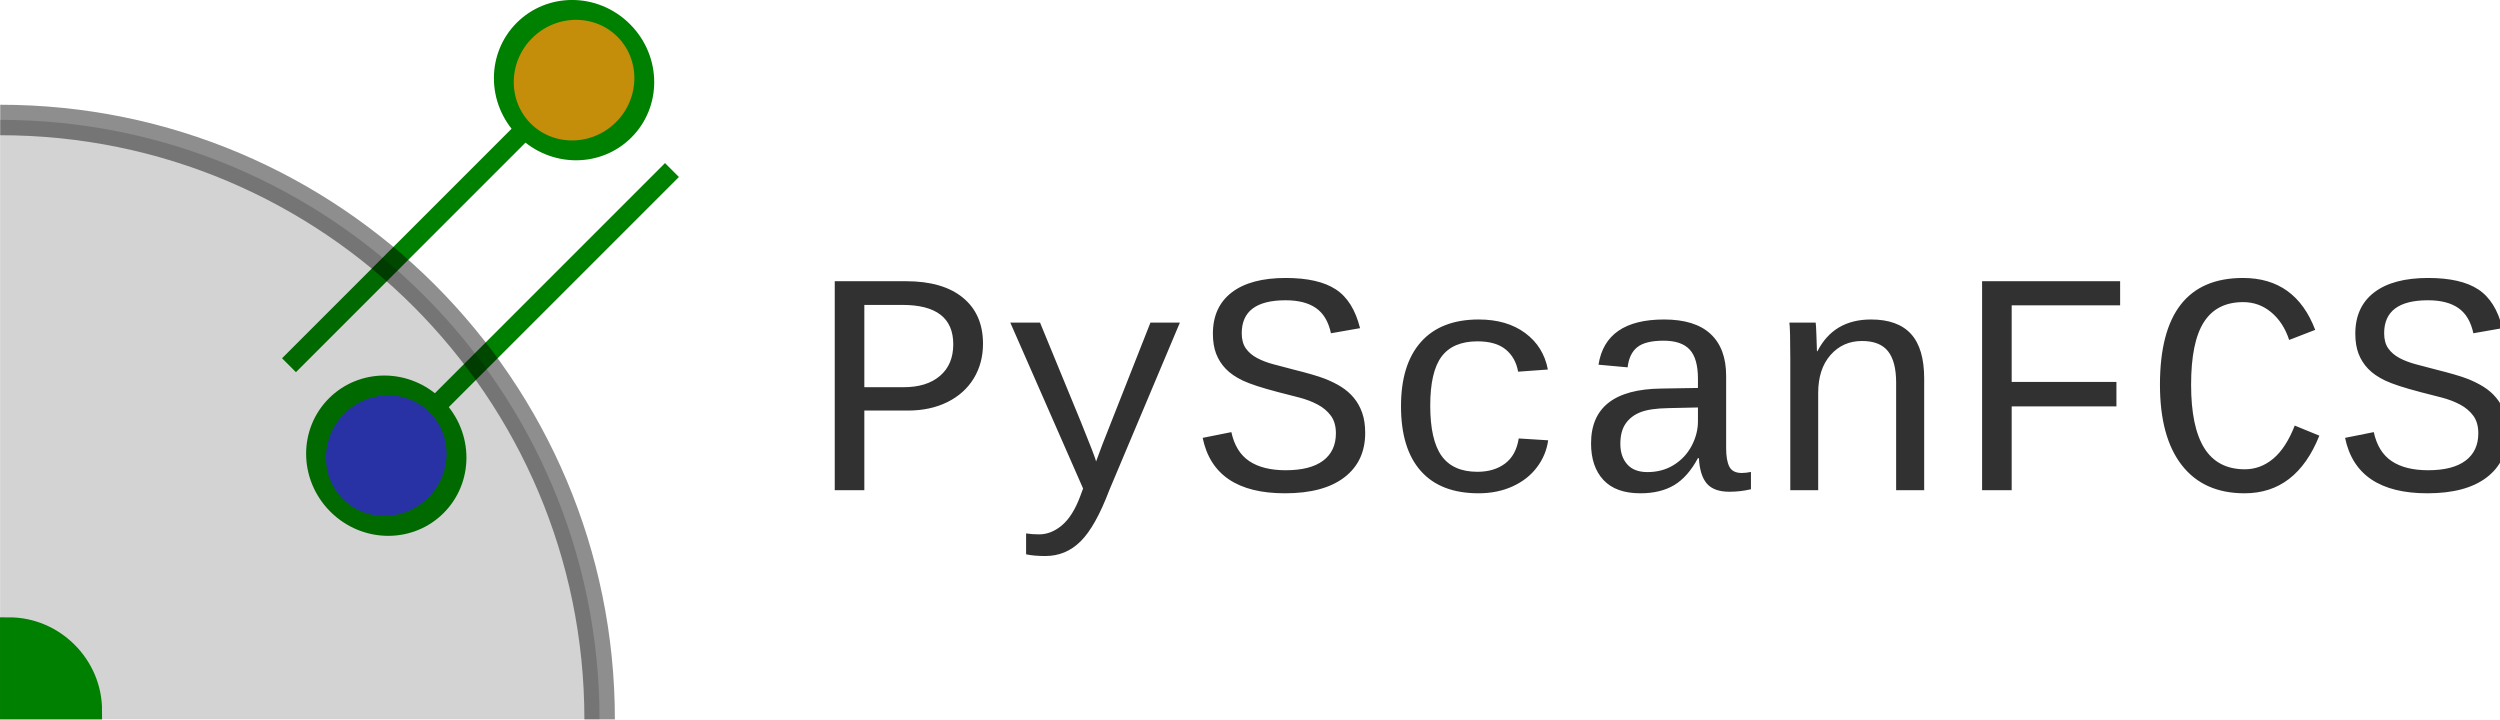
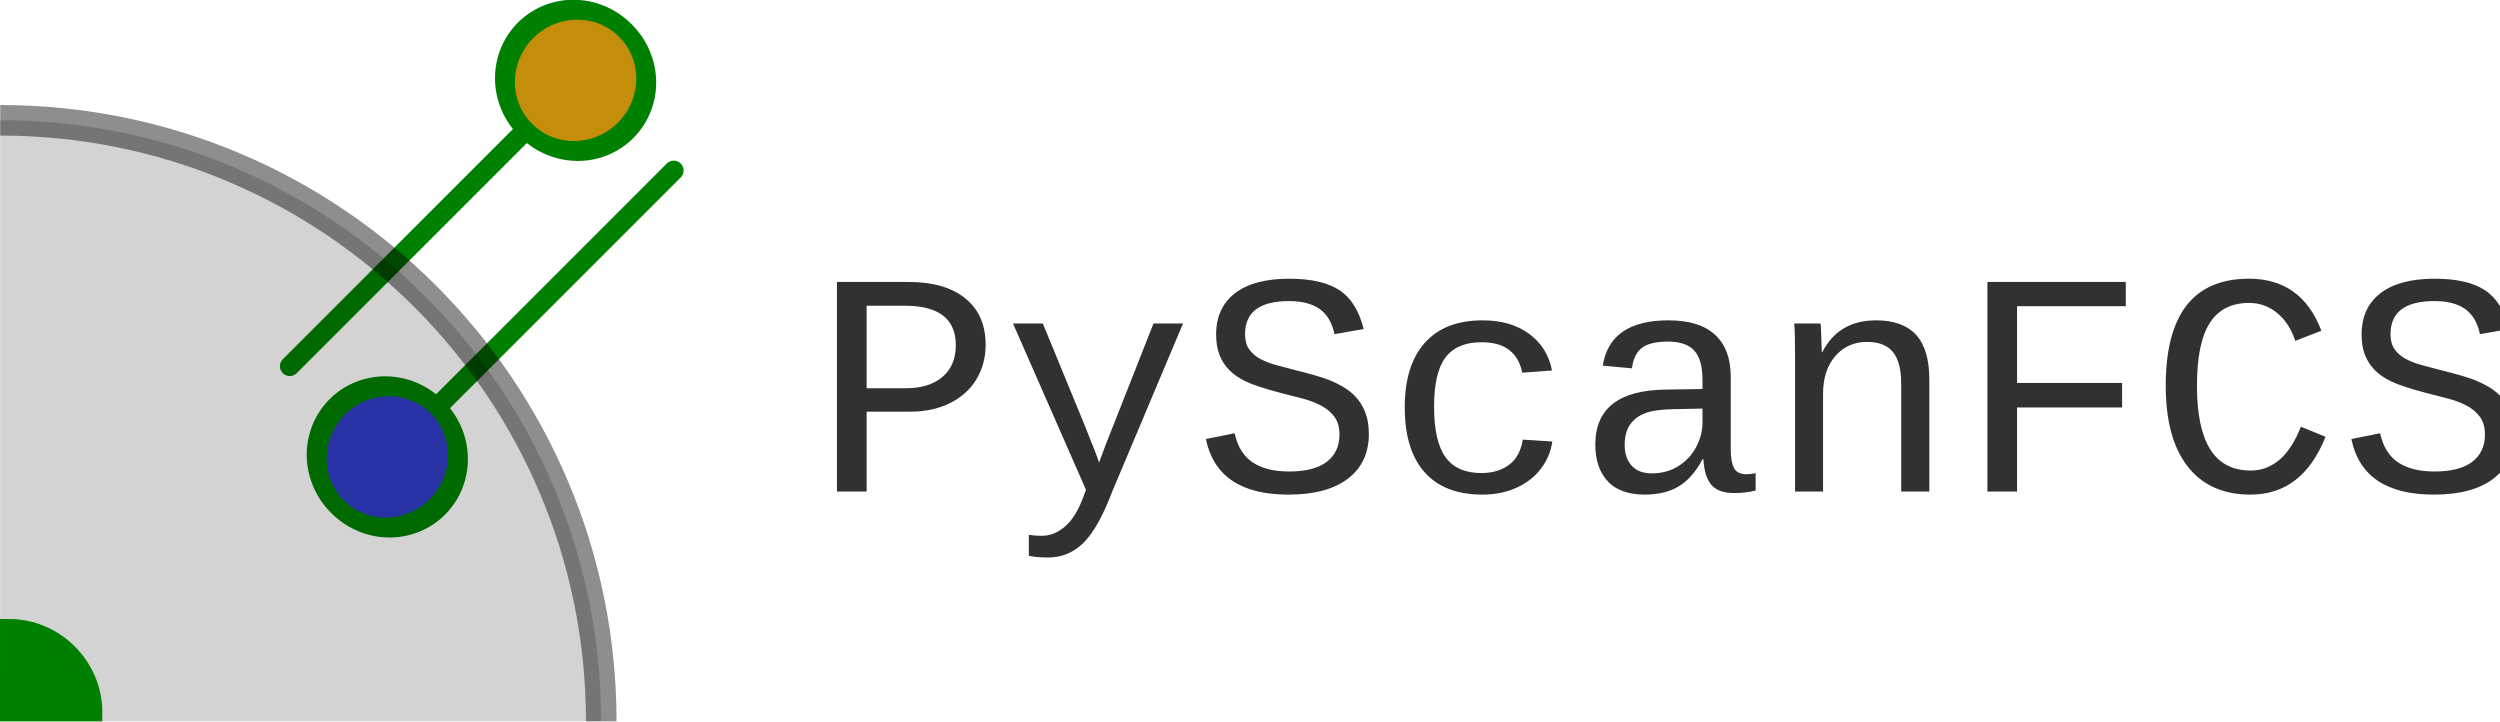
- <svg xmlns="http://www.w3.org/2000/svg" width="782.773" height="225.26" id="svg2" version="1.1">
+ <svg xmlns="http://www.w3.org/2000/svg" width="780.687" height="225.26" id="svg2" version="1.1">
  <defs id="defs4" />
  <g id="layer1" transform="translate(-92.7947,-195.3763)">
-     <g id="g4129" transform="matrix(-0.8795617,0,0,0.8795617,402.6265,5.081843)">
-       <path id="path3251" d="M 113.055,276.879 219.671,383.496" style="fill:#008000;fill-opacity:1;stroke:#008000;stroke-width:7;stroke-linecap:butt;stroke-linejoin:miter;stroke-miterlimit:4;stroke-opacity:1;stroke-dasharray:none" />
-       <path transform="matrix(0.3977273,0.3977273,-0.4861111,0.4861111,356.5984,108.1548)" d="m 206.071,424.047 c 0,20.084 -19.899,36.365 -44.447,36.365 -24.547,0 -44.447,-16.281 -44.447,-36.365 0,-20.084 19.899,-36.365 44.447,-36.365 24.547,0 44.447,16.281 44.447,36.365 z" id="path2985-1-2" style="fill:#303dc7;fill-opacity:1;stroke:#008000;stroke-width:11.257;stroke-miterlimit:4;stroke-opacity:1;stroke-dasharray:none" />
-     </g>
-     <g id="g4133" transform="matrix(-0.8795617,0,0,0.8795617,404.2617,-1.977651)">
-       <path id="path3251-2" d="M 144.622,247.767 251.238,354.384" style="fill:#008000;fill-opacity:1;stroke:#008000;stroke-width:7;stroke-linecap:butt;stroke-linejoin:miter;stroke-miterlimit:4;stroke-opacity:1;stroke-dasharray:none" />
-       <path transform="matrix(0.3977273,0.3977273,-0.4861111,0.4861111,291.6114,-17.51123)" d="m 206.071,424.047 c 0,20.084 -19.899,36.365 -44.447,36.365 -24.547,0 -44.447,-16.281 -44.447,-36.365 0,-20.084 19.899,-36.365 44.447,-36.365 24.547,0 44.447,16.281 44.447,36.365 z" id="path2985-39" style="fill:#c48d0a;fill-opacity:1;stroke:#008000;stroke-width:11.257;stroke-miterlimit:4;stroke-opacity:1;stroke-dasharray:none" />
-     </g>
+     <path style="fill:#008000;fill-opacity:1;stroke:#008000;stroke-width:6.157;stroke-linecap:round;stroke-linejoin:miter;stroke-miterlimit:4;stroke-opacity:1;stroke-dasharray:none" d="m 303.188,248.614 -93.776,93.776" id="path3251" />
+     <path style="fill:#303dc7;fill-opacity:1;stroke:#008000;stroke-width:11.257;stroke-miterlimit:4;stroke-opacity:1;stroke-dasharray:none" id="path2985-1-2" d="m 206.071,424.047 a 44.447,36.365 0 1 1 -88.893,0 44.447,36.365 0 1 1 88.893,0 z" transform="matrix(-0.3498257,0.3498257,0.4275647,0.4275647,88.97617,100.2107)" />
+     <path style="fill:#008000;fill-opacity:1;stroke:#008000;stroke-width:6.157;stroke-linecap:round;stroke-linejoin:miter;stroke-miterlimit:4;stroke-opacity:1;stroke-dasharray:none" d="m 277.058,215.949 -93.776,93.776" id="path3251-2" />
+     <path style="fill:#c48d0a;fill-opacity:1;stroke:#008000;stroke-width:11.257;stroke-miterlimit:4;stroke-opacity:1;stroke-dasharray:none" id="path2985-39" d="m 206.071,424.047 a 44.447,36.365 0 1 1 -88.893,0 44.447,36.365 0 1 1 88.893,0 z" transform="matrix(-0.3498257,0.3498257,0.4275647,0.4275647,147.7715,-17.37986)" />
    <text xml:space="preserve" style="font-size:99.344px;font-style:normal;font-weight:normal;line-height:125%;letter-spacing:0px;word-spacing:0px;fill:#000000;fill-opacity:0.805;stroke:none;font-family:Sans" x="346.3" y="348.863" id="text3793-9">
      <tspan id="tspan3795-8" x="346.3" y="348.863" style="font-style:normal;font-variant:normal;font-weight:normal;font-stretch:normal;fill:#000000;fill-opacity:0.805;font-family:Courier New;-inkscape-font-specification:Courier New">PyScanFCS</tspan>
    </text>
    <g id="g4141" transform="matrix(-0.9963531,0,0,0.9963531,416.0769,-20.49882)">
      <path id="path3820-53-8" d="m 136.027,442.74 c 0,-104.033 84.335,-188.368 188.368,-188.368" style="fill:none;stroke:#000000;stroke-width:9.583;stroke-linecap:butt;stroke-linejoin:miter;stroke-miterlimit:0;stroke-opacity:0.445;stroke-dasharray:none" />
      <g id="g4137">
        <path style="fill:#000000;fill-opacity:0.172;stroke:none" id="path3820-53" d="M 23.755,135.521 C -25.061,86.426 -25.061,6.828 23.755,-42.266 l 88.388,88.893 z" transform="matrix(1.06557,1.06557,-1.059516,1.059516,254.3351,273.7996)" />
        <path style="fill:#008000;fill-opacity:1;stroke:#008000;stroke-width:11.257;stroke-miterlimit:4;stroke-opacity:1;stroke-dasharray:none" id="path2985-3-0" d="m 130.196,449.762 c -17.358,-14.202 -17.358,-37.227 0,-51.429 l 31.429,25.714 z" transform="matrix(0.3977273,0.3977273,-0.4861111,0.4861111,462.7807,168.7813)" />
      </g>
    </g>
  </g>
</svg>
